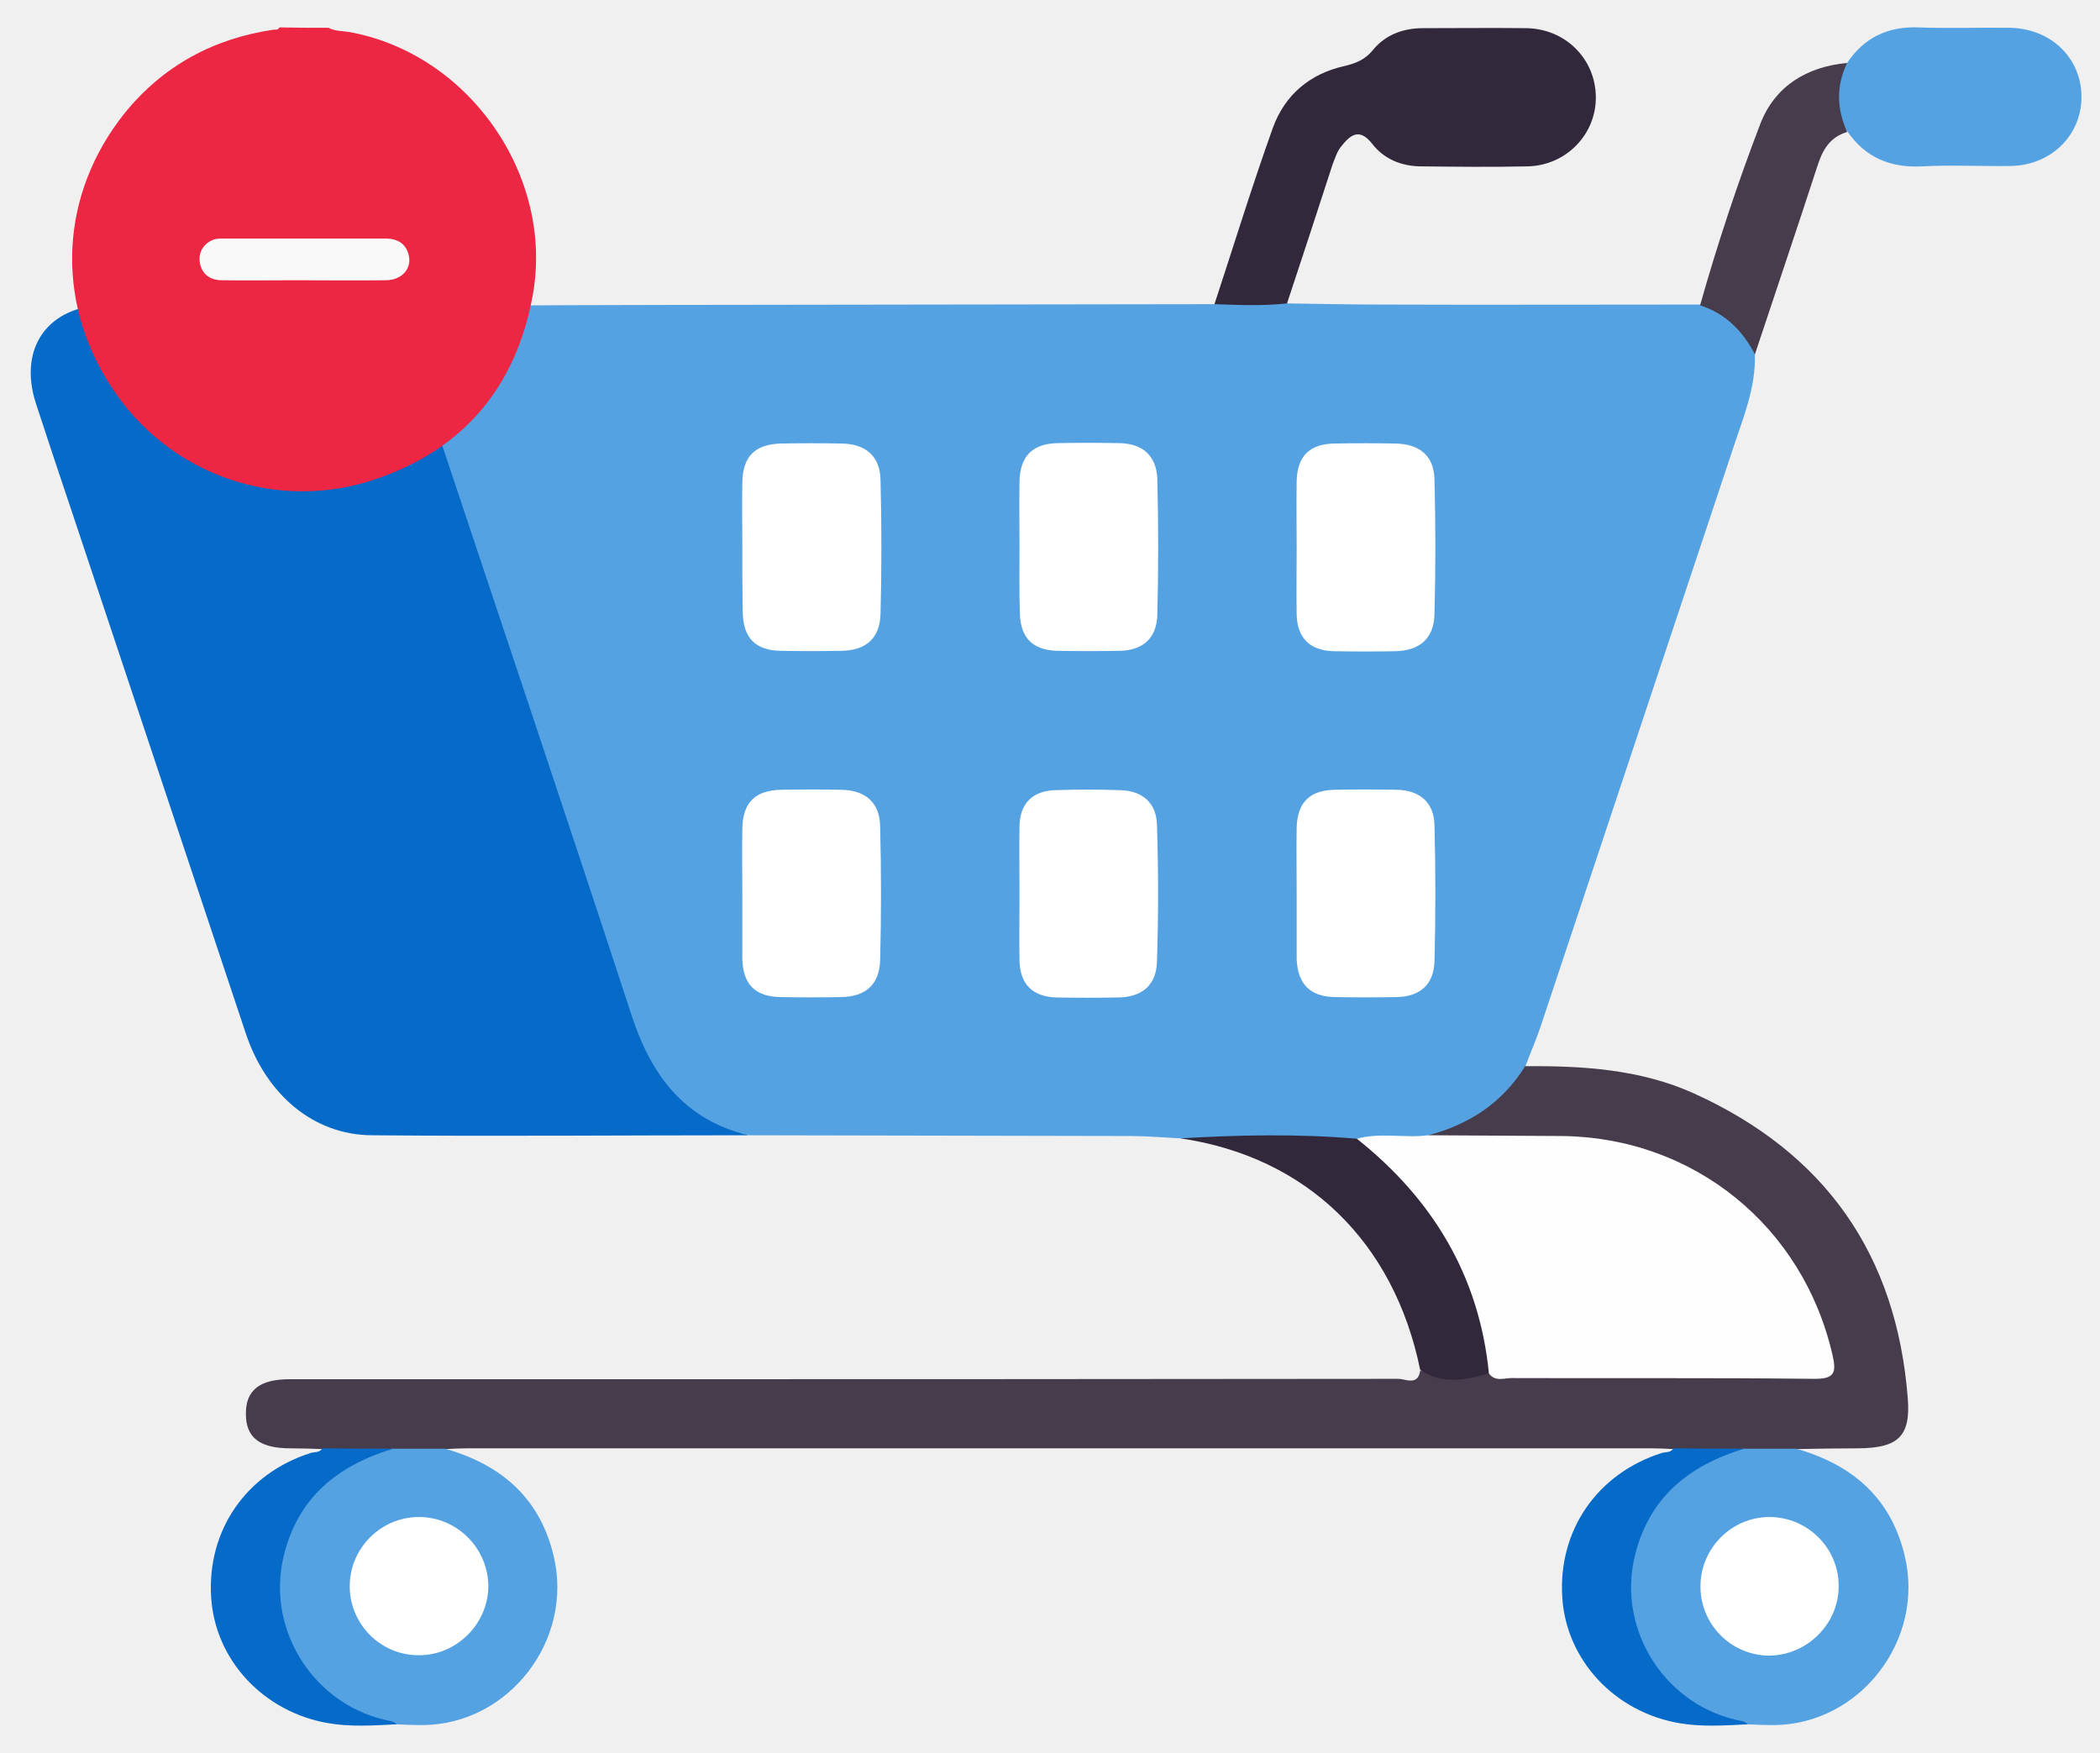
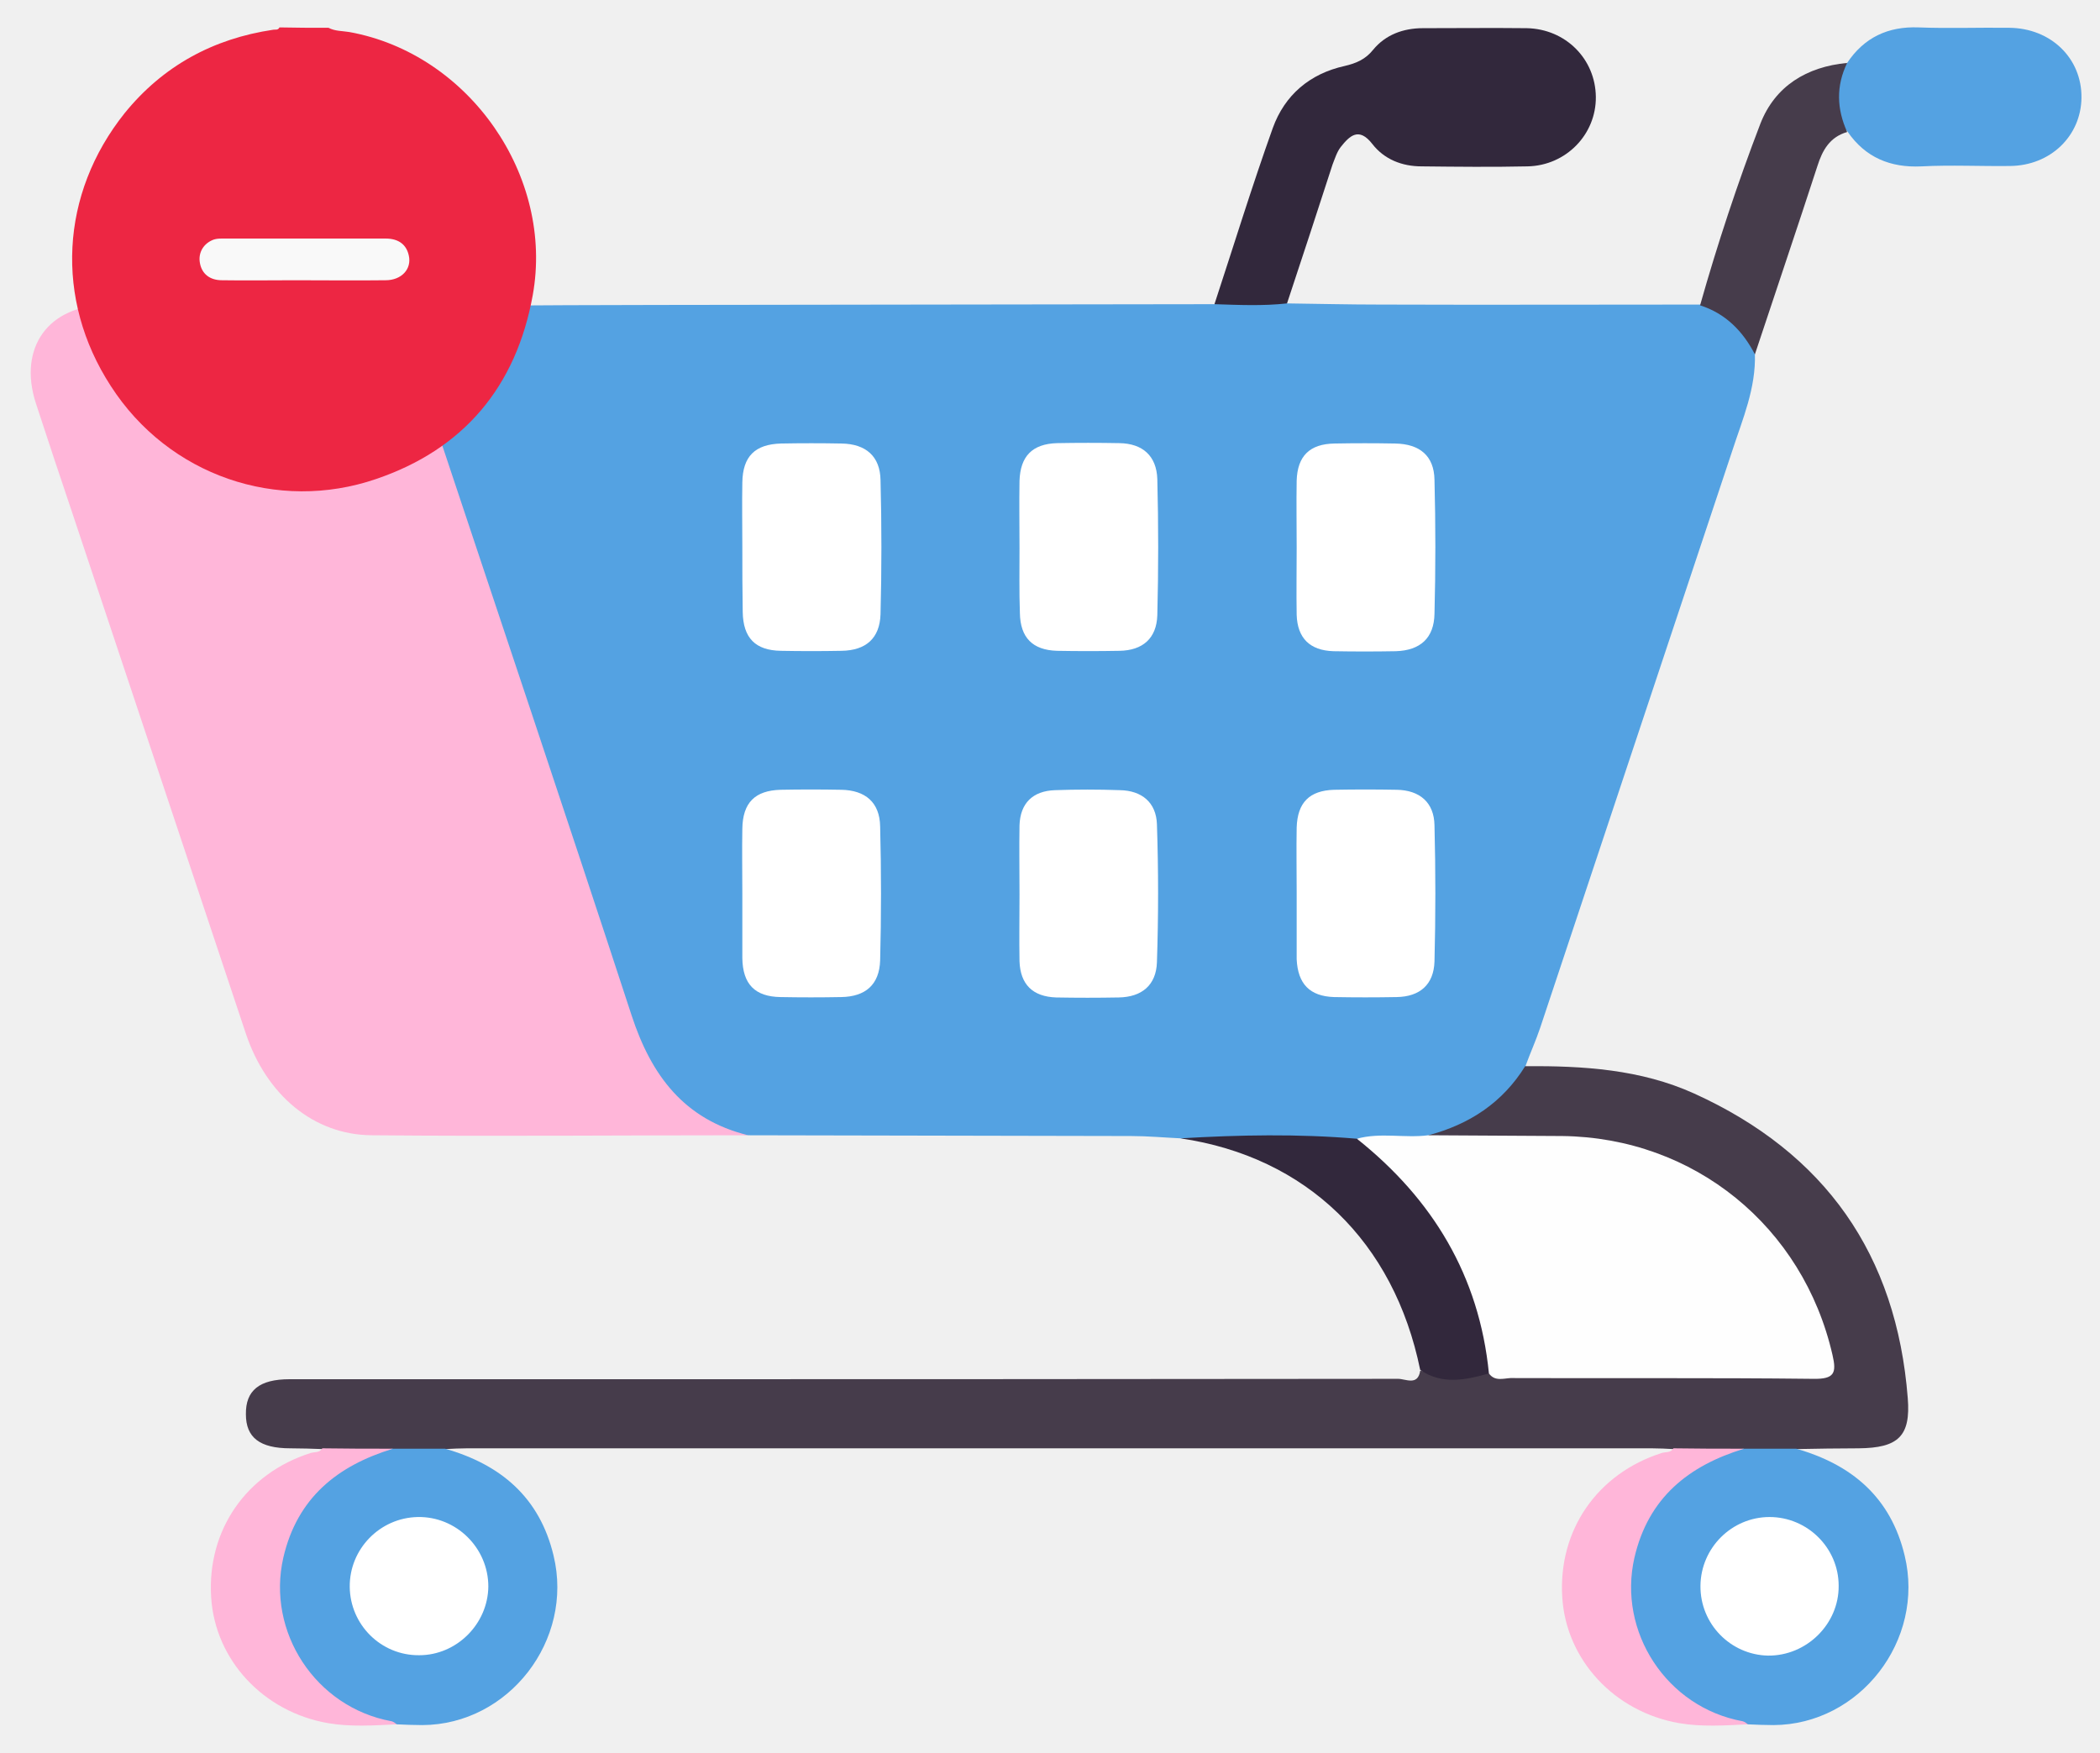
<svg xmlns="http://www.w3.org/2000/svg" version="1.1" id="Layer_1" x="0px" y="0px" width="544px" height="454px" viewBox="0 0 544 454" style="enable-background:new 0 0 544 454;" xml:space="preserve">
  <style type="text/css">
	.st0{fill:#54A2E2;}
- 	.st1{fill:#066AC9;}
+ 	.st1{fill:#FFB6D9;}
	.st2{fill:#463C4B;}
	.st3{fill:#32283C;}
	.st4{fill:#FEFEFE;}
	.st5{fill:#FFFFFF;}
	.st6{fill:#ED2643;}
	.st7{fill:#F9F9F9;}
</style>
  <g>
    <path class="st0" d="M123.1,79.2c15.9-0.1,31.7-0.2,47.6-0.2c48-0.1,96-0.1,143.9-0.2c6.2-2.3,12.5-2.2,18.8-0.2   c8,0.1,16,0.3,24.1,0.3c27.6,0.1,55.3,0,82.9,0c7-0.2,12.3,4.5,14.2,12.7c0.3,9-3.2,17-5.9,25.3c-16.6,49.8-33.1,99.5-49.7,149.3   c-1.1,3.3-2.6,6.6-3.8,9.9c0.3,3.7-2.4,5.6-4.5,7.9c-5.9,6.4-13.4,9.8-21.7,11.5c-5.8,0.9-11.7-0.1-17.5,0.8   c-15.2-0.6-30.4,0.2-45.6-1.4c-4.3-0.2-8.6-0.6-12.9-0.6c-33.1-0.1-66.1-0.1-99.2-0.2c-15.4-1.2-23.8-11-29.2-24.2   c-2.2-5.5-3.8-11.3-5.7-17c-16.2-48.5-32.3-97-48.5-145.5c-1.1-3.2-2-6.4-2.1-9.8C108,87.8,113.5,81,123.1,79.2z" />
    <path class="st1" d="M123.1,79.2c-12.6,5.8-16,13.7-11.6,27c17.4,52.3,35,104.5,52.1,156.8c5.1,15.6,13.6,27,30.2,31.1   c-32.5,0-65,0.3-97.5,0C81.2,294,69,283.6,63.7,267.8c-15-44.9-29.9-89.8-44.9-134.7c-3.2-9.5-6.4-19.1-9.5-28.6   C4.6,90,12.6,79,27.8,79C59.6,79,91.3,79.1,123.1,79.2z" />
    <path class="st2" d="M370,294.1c10.6-2.8,19.2-8.4,25.1-17.9c15-0.1,29.9,0.8,43.8,7.1c33.9,15.4,52.4,41.7,55.3,78.9   c0.8,9.9-2.5,12.9-12.7,13c-5.4,0-10.8,0.1-16.2,0.2c-4.3,2.7-9.1,1.2-13.7,1.5c-4.1-0.3-8.2,0.1-12.3,0c-2,0-4.2,0-5.8-1.5   c-1.9-0.1-3.7-0.2-5.6-0.2c-102.3,0-204.6,0-306.9,0c-1.9,0-3.7,0.1-5.6,0.2c-4.3,2.7-9.1,1.2-13.7,1.5c-4.1-0.3-8.2,0.1-12.3,0   c-2,0-4.2,0-5.8-1.5c-2.8-0.1-5.6-0.2-8.4-0.2c-7.9,0-11.5-2.8-11.5-8.8c-0.1-6.2,3.5-9.1,11.3-9.1c18.8,0,37.7,0,56.5,0   c76.9,0,153.8,0,230.7-0.1c1.9,0,5.1,1.9,5.7-2.1c6,0.8,12.1,0.9,18.1,0.3c27.5,0.8,54.9,0.2,82.4,0.3c4.8,0,5.5-0.9,4.1-5.9   c-7.3-27.3-24.9-44.5-52.2-51.6c-13.8-3.6-27.9-1.4-41.9-2C375.6,295.8,372.4,296.7,370,294.1z" />
    <path class="st3" d="M333.4,78.6c-6.3,0.7-12.5,0.4-18.8,0.2c5-15.2,9.7-30.5,15.1-45.6c3.1-8.6,9.6-14.1,18.6-16.1   c3-0.7,5.4-1.7,7.4-4.2c3.2-3.9,7.8-5.6,12.9-5.6c9,0,17.9-0.1,26.9,0c10.1,0.2,17.8,8,17.9,17.8c0.1,9.7-7.7,17.8-17.7,18   c-9.1,0.2-18.3,0.1-27.4,0c-5.1,0-9.7-1.8-12.8-5.8c-3.5-4.5-5.9-2.1-8.2,0.8c-1,1.3-1.5,3-2.1,4.5   C341.3,54.6,337.4,66.6,333.4,78.6z" />
    <path class="st0" d="M101.8,375.3c4.5,0,9,0,13.5,0c14.4,4.1,24.5,12.6,28.1,27.7c5.3,21.9-11.6,43.8-34,43.9   c-2.2,0-4.5-0.1-6.7-0.2c-19.7-0.5-31.5-20.3-31.8-34.9C70.7,395.8,83,376.4,101.8,375.3z" />
    <path class="st0" d="M451.8,375.3c4.5,0,9,0,13.5,0c14.4,4.1,24.5,12.6,28.1,27.7c5.3,21.9-11.6,43.8-34,43.9   c-2.2,0-4.5-0.1-6.7-0.2c-19.7-0.5-31.5-20.3-31.8-34.9C420.6,395.8,433,376.4,451.8,375.3z" />
    <path class="st0" d="M478.5,16.3c4.4-6.6,10.6-9.5,18.5-9.2c7.8,0.3,15.6,0,23.5,0.1c10.8,0.1,18.8,7.9,18.7,18.1   c-0.1,9.9-8,17.6-18.5,17.7c-7.6,0.1-15.3-0.3-22.9,0.1c-8.1,0.4-14.6-2.3-19.2-9C473.6,28.8,473.6,21.6,478.5,16.3z" />
    <path class="st3" d="M385.7,355.8c-6,1.7-12.1,3-17.8-0.9c-6.8-33.3-29.5-55.2-62.1-60c15.2-0.9,30.5-1.2,45.7,0.1   c1.8-0.2,3.2,0.8,4.5,1.9c16.1,14.1,26.6,31.4,30.6,52.6C386.9,351.7,387.5,353.9,385.7,355.8z" />
    <path class="st1" d="M101.8,375.3C87.4,379.7,77,388,73.4,403.5c-4.4,19.2,8.3,38.8,28,42.4c0.5,0.1,1,0.5,1.4,0.8   c-6,0.3-12,0.7-17.8-0.3c-16.8-2.9-29.3-16.4-30.3-32.6c-1.1-17.4,9.1-32.1,25.8-37.4c1-0.3,2.3,0,3-1.2   C89.7,375.3,95.7,375.3,101.8,375.3z" />
    <path class="st1" d="M451.8,375.3c-14.4,4.4-24.8,12.7-28.4,28.2c-4.4,19.2,8.3,38.8,28,42.4c0.5,0.1,1,0.5,1.4,0.8   c-6,0.3-12,0.7-17.8-0.3c-16.8-2.9-29.3-16.4-30.3-32.6c-1.1-17.4,9.1-32.1,25.8-37.4c1-0.3,2.3,0,3-1.2   C439.6,375.3,445.7,375.3,451.8,375.3z" />
    <path class="st2" d="M478.5,16.3c-2.9,6-2.7,11.9,0,17.9c-4.5,1.3-6.4,4.7-7.7,8.8c-5.3,16.3-10.8,32.5-16.2,48.8   c-3.1-6-7.6-10.6-14.2-12.7c4.5-15.9,9.7-31.6,15.6-47C459.8,22.3,468,17.3,478.5,16.3z" />
    <path class="st4" d="M385.7,355.8c-2.5-25.3-14.6-45.2-34.2-60.8c6.1-1.7,12.4-0.1,18.5-0.9c11.6,0.1,23.2,0.1,34.7,0.2   c34.2,0.4,62.4,23.5,70,56.7c1.1,4.7,0.5,6.3-5,6.2c-26.1-0.3-52.3-0.1-78.4-0.2C389.4,357.1,387.2,357.9,385.7,355.8z" />
    <path class="st5" d="M192.3,141.8c0-5.6-0.1-11.2,0-16.8c0.1-6.8,3.3-9.9,10-10.1c5.2-0.1,10.5-0.1,15.7,0c6.3,0.1,10,3.3,10.1,9.5   c0.3,11.6,0.3,23.2,0,34.7c-0.2,6.3-3.8,9.4-10.1,9.5c-5.2,0.1-10.5,0.1-15.7,0c-6.6-0.1-9.8-3.3-9.9-10.1   C192.3,153,192.3,147.4,192.3,141.8z" />
    <path class="st5" d="M264.1,142c0-5.8-0.1-11.6,0-17.4c0.2-6.4,3.3-9.6,9.7-9.8c5.4-0.1,10.8-0.1,16.2,0c6,0.1,9.6,3.3,9.8,9.3   c0.3,11.8,0.3,23.5,0,35.3c-0.2,6-3.8,9.1-9.8,9.2c-5.4,0.1-10.8,0.1-16.2,0c-6.3-0.2-9.5-3.4-9.6-9.8   C264,153.2,264.1,147.6,264.1,142z" />
    <path class="st5" d="M335.9,141.9c0-5.8-0.1-11.6,0-17.4c0.2-6.4,3.4-9.5,9.8-9.6c5.2-0.1,10.5-0.1,15.7,0   c6.4,0.1,10.1,3.2,10.2,9.4c0.3,11.6,0.3,23.2,0,34.7c-0.1,6.3-3.7,9.5-10,9.7c-5.4,0.1-10.8,0.1-16.2,0c-6.1-0.2-9.3-3.4-9.5-9.4   C335.8,153.5,335.9,147.7,335.9,141.9z" />
    <path class="st5" d="M192.3,231.5c0-5.6-0.1-11.2,0-16.8c0.1-6.8,3.3-9.9,9.9-10.1c5.2-0.1,10.5-0.1,15.7,0   c6.3,0.1,10,3.3,10.1,9.5c0.3,11.6,0.3,23.2,0,34.7c-0.2,6.3-3.8,9.4-10.1,9.5c-5.2,0.1-10.5,0.1-15.7,0c-6.6-0.1-9.8-3.3-9.9-10.1   C192.3,242.7,192.3,237.1,192.3,231.5z" />
    <path class="st5" d="M264.1,231.7c0-6-0.1-12,0-17.9c0.2-5.7,3.4-8.9,9.2-9.1c5.6-0.2,11.2-0.2,16.8,0c5.7,0.1,9.4,3.2,9.6,8.8   c0.4,11.9,0.4,23.9,0,35.8c-0.2,5.9-3.9,9-9.9,9.1c-5.4,0.1-10.8,0.1-16.2,0c-6.1-0.2-9.3-3.4-9.5-9.4   C264,243.2,264.1,237.4,264.1,231.7z" />
    <path class="st5" d="M335.9,231.2c0-5.6-0.1-11.2,0-16.8c0.2-6.5,3.3-9.6,9.7-9.8c5.4-0.1,10.8-0.1,16.2,0c6,0.1,9.7,3.3,9.8,9.2   c0.3,11.8,0.3,23.5,0,35.3c-0.2,6-3.8,9.1-9.8,9.2c-5.4,0.1-10.8,0.1-16.2,0c-6.3-0.2-9.4-3.4-9.7-9.8c0-0.4,0-0.7,0-1.1   C335.9,242.1,335.9,236.6,335.9,231.2z" />
    <path class="st5" d="M90.6,411.1c-0.1-9.8,7.8-17.9,17.6-18.1c10-0.2,18.3,8,18.3,18c-0.1,9.7-8.2,17.8-17.9,17.8   C98.7,428.9,90.7,420.9,90.6,411.1z" />
    <path class="st5" d="M440.5,410.8c0.1-9.8,8.1-17.8,17.9-17.8s17.9,8,17.9,17.8c0.1,9.9-8.3,18.2-18.3,18.1   C448.3,428.7,440.4,420.7,440.5,410.8z" />
    <path class="st6" d="M85.1,7.2c1.7,0.9,3.6,0.8,5.4,1.1c31,5.6,53.1,37.3,47.5,68.2c-4.3,23.7-17.9,39.9-40.6,47.6   c-25.4,8.7-53.7-0.8-68.7-24.1c-14.6-22.5-13.1-49.8,3.6-70.7C42.2,17.1,55.2,10,70.8,7.7c0.5-0.1,1.2,0.2,1.6-0.6   C76.6,7.2,80.8,7.2,85.1,7.2z" />
    <path class="st7" d="M78.9,61.8c7,0,14,0,21,0c3.4,0,5.4,1.6,6,4.4c0.8,3.5-1.9,6.4-6,6.4c-7.8,0.1-15.7,0-23.5,0   c-6.3,0-12.6,0.1-18.9,0c-3.2,0-5.2-1.7-5.7-4.4c-0.5-2.5,0.7-4.8,3-5.9c1.2-0.6,2.5-0.5,3.8-0.5C65.2,61.8,72,61.8,78.9,61.8z" />
  </g>
</svg>
